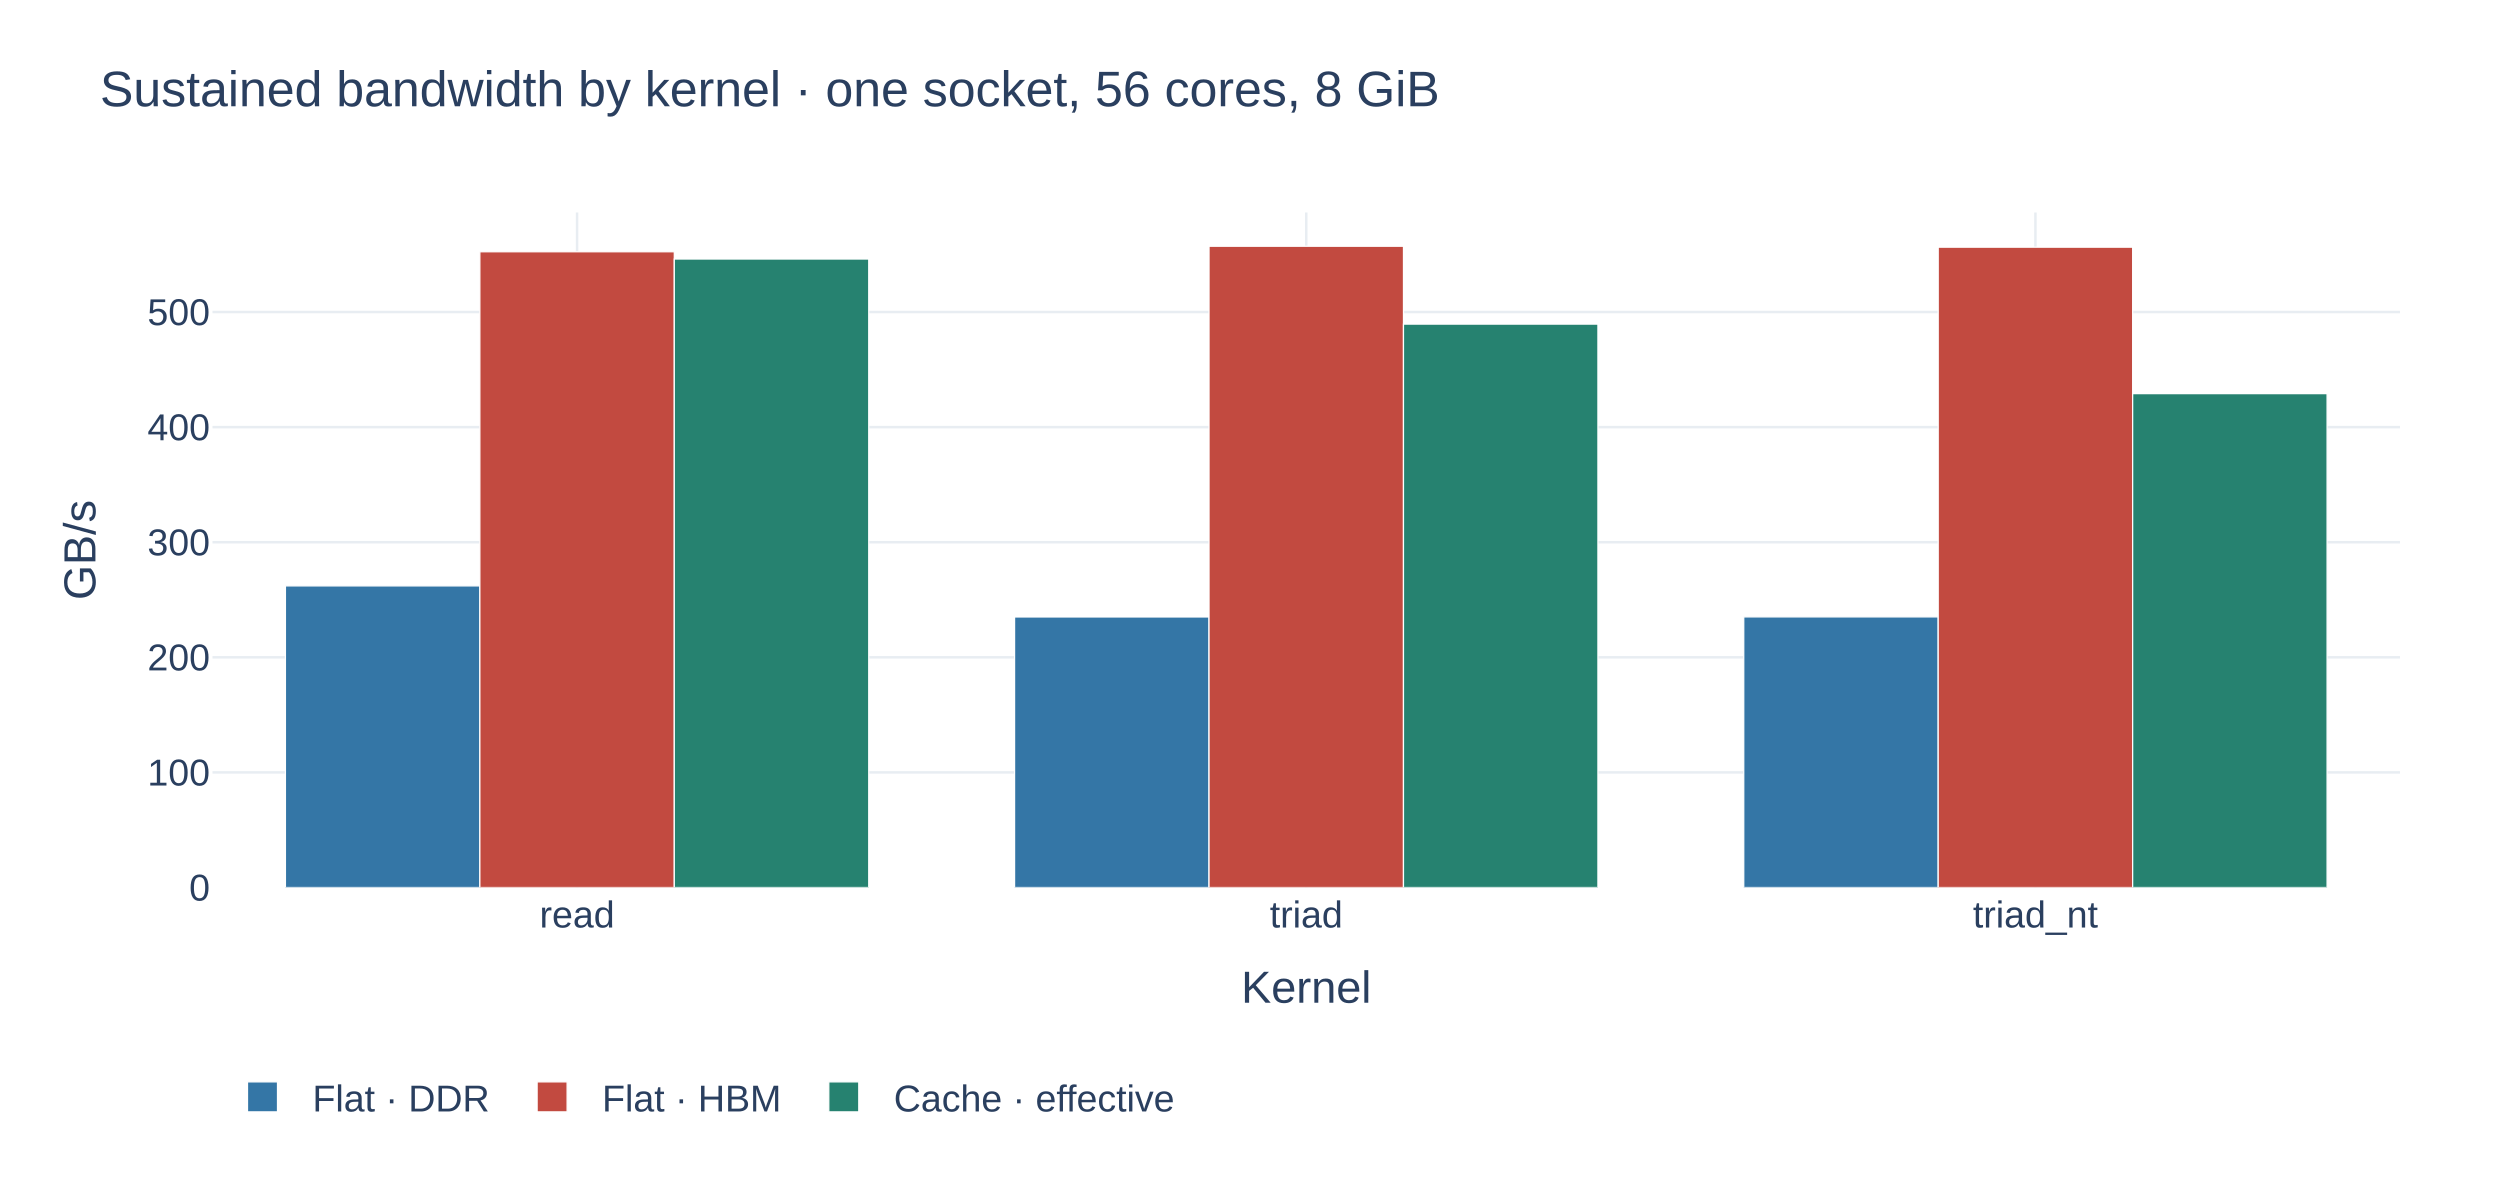
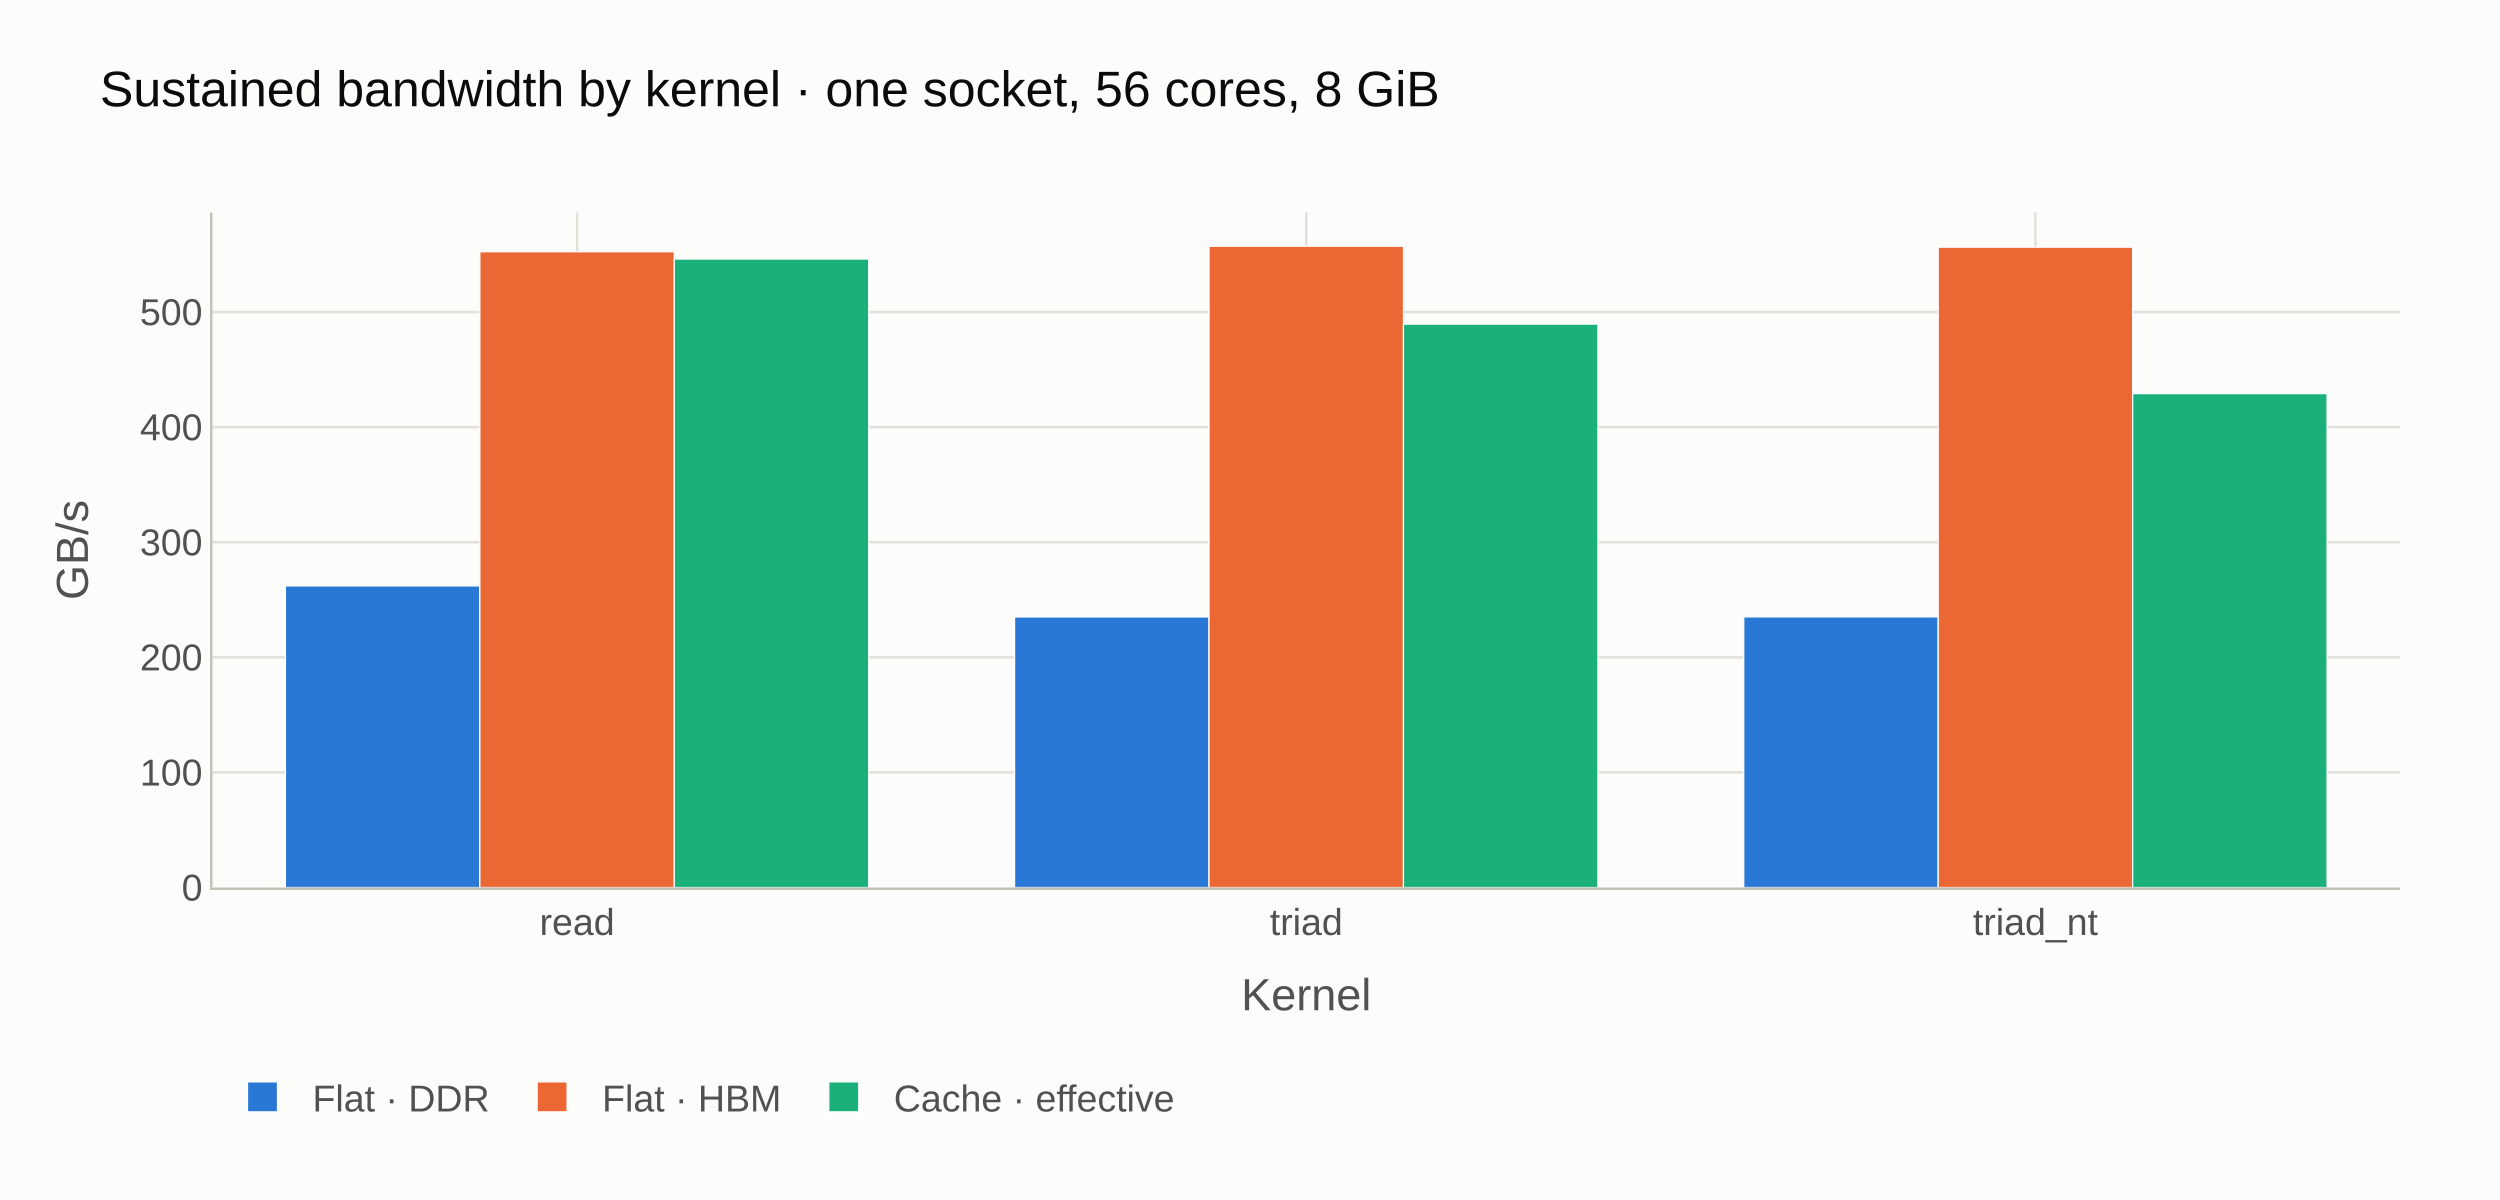
<svg xmlns="http://www.w3.org/2000/svg" class="main-svg" width="1000" height="480" style="" viewBox="0 0 1000 480">
-   <rect x="0" y="0" width="1000" height="480" style="fill: rgb(255, 255, 255); fill-opacity: 1;" />
-   <defs id="defs-bad5bf">
+   <rect x="0" y="0" width="1000" height="480" style="fill: rgb(252, 252, 251); fill-opacity: 1;" />
+   <defs id="defs-c7b25a">
    <g class="clips">
-       <clipPath id="clipbad5bfxyplot" class="plotclip">
+       <clipPath id="clipc7b25axyplot" class="plotclip">
        <rect width="875" height="270" />
      </clipPath>
-       <clipPath class="axesclip" id="clipbad5bfx">
+       <clipPath class="axesclip" id="clipc7b25ax">
        <rect x="85" y="0" width="875" height="480" />
      </clipPath>
-       <clipPath class="axesclip" id="clipbad5bfy">
+       <clipPath class="axesclip" id="clipc7b25ay">
        <rect x="0" y="85" width="1000" height="270" />
      </clipPath>
-       <clipPath class="axesclip" id="clipbad5bfxy">
+       <clipPath class="axesclip" id="clipc7b25axy">
        <rect x="85" y="85" width="875" height="270" />
      </clipPath>
    </g>
    <g class="gradients" />
    <g class="patterns" />
  </defs>
  <g class="bglayer" />
  <g class="layer-below">
    <g class="imagelayer" />
    <g class="shapelayer" />
  </g>
  <g class="cartesianlayer">
    <g class="subplot xy">
      <g class="layer-subplot">
        <g class="shapelayer" />
        <g class="imagelayer" />
      </g>
      <g class="minor-gridlayer">
        <g class="x" />
        <g class="y" />
      </g>
      <g class="gridlayer">
        <g class="x">
-           <path class="xgrid crisp" transform="translate(230.83,0)" d="M0,85v270" style="stroke: rgb(232, 237, 242); stroke-opacity: 1; stroke-width: 1px;" />
-           <path class="xgrid crisp" transform="translate(522.5,0)" d="M0,85v270" style="stroke: rgb(232, 237, 242); stroke-opacity: 1; stroke-width: 1px;" />
-           <path class="xgrid crisp" transform="translate(814.17,0)" d="M0,85v270" style="stroke: rgb(232, 237, 242); stroke-opacity: 1; stroke-width: 1px;" />
+           <path class="xgrid crisp" transform="translate(230.83,0)" d="M0,85v270" style="stroke: rgb(225, 224, 217); stroke-opacity: 1; stroke-width: 1px;" />
+           <path class="xgrid crisp" transform="translate(522.5,0)" d="M0,85v270" style="stroke: rgb(225, 224, 217); stroke-opacity: 1; stroke-width: 1px;" />
+           <path class="xgrid crisp" transform="translate(814.17,0)" d="M0,85v270" style="stroke: rgb(225, 224, 217); stroke-opacity: 1; stroke-width: 1px;" />
        </g>
        <g class="y">
-           <path class="ygrid crisp" transform="translate(0,308.96)" d="M85,0h875" style="stroke: rgb(232, 237, 242); stroke-opacity: 1; stroke-width: 1px;" />
-           <path class="ygrid crisp" transform="translate(0,262.92)" d="M85,0h875" style="stroke: rgb(232, 237, 242); stroke-opacity: 1; stroke-width: 1px;" />
-           <path class="ygrid crisp" transform="translate(0,216.89)" d="M85,0h875" style="stroke: rgb(232, 237, 242); stroke-opacity: 1; stroke-width: 1px;" />
-           <path class="ygrid crisp" transform="translate(0,170.85)" d="M85,0h875" style="stroke: rgb(232, 237, 242); stroke-opacity: 1; stroke-width: 1px;" />
-           <path class="ygrid crisp" transform="translate(0,124.81)" d="M85,0h875" style="stroke: rgb(232, 237, 242); stroke-opacity: 1; stroke-width: 1px;" />
+           <path class="ygrid crisp" transform="translate(0,308.96)" d="M85,0h875" style="stroke: rgb(225, 224, 217); stroke-opacity: 1; stroke-width: 1px;" />
+           <path class="ygrid crisp" transform="translate(0,262.92)" d="M85,0h875" style="stroke: rgb(225, 224, 217); stroke-opacity: 1; stroke-width: 1px;" />
+           <path class="ygrid crisp" transform="translate(0,216.89)" d="M85,0h875" style="stroke: rgb(225, 224, 217); stroke-opacity: 1; stroke-width: 1px;" />
+           <path class="ygrid crisp" transform="translate(0,170.85)" d="M85,0h875" style="stroke: rgb(225, 224, 217); stroke-opacity: 1; stroke-width: 1px;" />
+           <path class="ygrid crisp" transform="translate(0,124.81)" d="M85,0h875" style="stroke: rgb(225, 224, 217); stroke-opacity: 1; stroke-width: 1px;" />
        </g>
      </g>
      <g class="zerolinelayer" />
      <g class="layer-between">
        <g class="shapelayer" />
        <g class="imagelayer" />
      </g>
      <path class="xlines-below" />
      <path class="ylines-below" />
      <g class="overlines-below" />
      <g class="xaxislayer-below" />
      <g class="yaxislayer-below" />
      <g class="overaxes-below" />
      <g class="overplot">
-         <g class="xy" transform="translate(85,85)" clip-path="url(#clipbad5bfxyplot)">
+         <g class="xy" transform="translate(85,85)" clip-path="url(#clipc7b25axyplot)">
          <g class="barlayer mlayer">
            <g class="trace bars" style="opacity: 1;">
              <g class="points">
                <g class="point">
-                   <path d="M29.17,270V149.36H106.94V270Z" style="vector-effect: none; opacity: 1; stroke-width: 0.5px; fill: rgb(52, 118, 166); fill-opacity: 1; stroke: rgb(255, 255, 255); stroke-opacity: 1;" />
-                 </g>
-                 <g class="point">
-                   <path d="M320.83,270V161.8H398.61V270Z" style="vector-effect: none; opacity: 1; stroke-width: 0.5px; fill: rgb(52, 118, 166); fill-opacity: 1; stroke: rgb(255, 255, 255); stroke-opacity: 1;" />
-                 </g>
-                 <g class="point">
-                   <path d="M612.5,270V161.75H690.28V270Z" style="vector-effect: none; opacity: 1; stroke-width: 0.5px; fill: rgb(52, 118, 166); fill-opacity: 1; stroke: rgb(255, 255, 255); stroke-opacity: 1;" />
+                   <path d="M29.17,270V149.36H106.94V270Z" style="vector-effect: none; opacity: 1; stroke-width: 0.5px; fill: rgb(42, 120, 214); fill-opacity: 1; stroke: rgb(255, 255, 255); stroke-opacity: 1;" />
+                 </g>
+                 <g class="point">
+                   <path d="M320.83,270V161.8H398.61V270Z" style="vector-effect: none; opacity: 1; stroke-width: 0.5px; fill: rgb(42, 120, 214); fill-opacity: 1; stroke: rgb(255, 255, 255); stroke-opacity: 1;" />
+                 </g>
+                 <g class="point">
+                   <path d="M612.5,270V161.75H690.28V270Z" style="vector-effect: none; opacity: 1; stroke-width: 0.5px; fill: rgb(42, 120, 214); fill-opacity: 1; stroke: rgb(255, 255, 255); stroke-opacity: 1;" />
                </g>
              </g>
            </g>
            <g class="trace bars" style="opacity: 1;">
              <g class="points">
                <g class="point">
-                   <path d="M106.94,270V15.7H184.72V270Z" style="vector-effect: none; opacity: 1; stroke-width: 0.5px; fill: rgb(194, 74, 64); fill-opacity: 1; stroke: rgb(255, 255, 255); stroke-opacity: 1;" />
-                 </g>
-                 <g class="point">
-                   <path d="M398.61,270V13.5H476.39V270Z" style="vector-effect: none; opacity: 1; stroke-width: 0.5px; fill: rgb(194, 74, 64); fill-opacity: 1; stroke: rgb(255, 255, 255); stroke-opacity: 1;" />
-                 </g>
-                 <g class="point">
-                   <path d="M690.28,270V13.88H768.06V270Z" style="vector-effect: none; opacity: 1; stroke-width: 0.5px; fill: rgb(194, 74, 64); fill-opacity: 1; stroke: rgb(255, 255, 255); stroke-opacity: 1;" />
+                   <path d="M106.94,270V15.7H184.72V270Z" style="vector-effect: none; opacity: 1; stroke-width: 0.5px; fill: rgb(235, 104, 52); fill-opacity: 1; stroke: rgb(255, 255, 255); stroke-opacity: 1;" />
+                 </g>
+                 <g class="point">
+                   <path d="M398.61,270V13.5H476.39V270Z" style="vector-effect: none; opacity: 1; stroke-width: 0.5px; fill: rgb(235, 104, 52); fill-opacity: 1; stroke: rgb(255, 255, 255); stroke-opacity: 1;" />
+                 </g>
+                 <g class="point">
+                   <path d="M690.28,270V13.88H768.06V270Z" style="vector-effect: none; opacity: 1; stroke-width: 0.5px; fill: rgb(235, 104, 52); fill-opacity: 1; stroke: rgb(255, 255, 255); stroke-opacity: 1;" />
                </g>
              </g>
            </g>
            <g class="trace bars" style="opacity: 1;">
              <g class="points">
                <g class="point">
-                   <path d="M184.72,270V18.61H262.5V270Z" style="vector-effect: none; opacity: 1; stroke-width: 0.5px; fill: rgb(38, 130, 112); fill-opacity: 1; stroke: rgb(255, 255, 255); stroke-opacity: 1;" />
-                 </g>
-                 <g class="point">
-                   <path d="M476.39,270V44.65H554.17V270Z" style="vector-effect: none; opacity: 1; stroke-width: 0.5px; fill: rgb(38, 130, 112); fill-opacity: 1; stroke: rgb(255, 255, 255); stroke-opacity: 1;" />
-                 </g>
-                 <g class="point">
-                   <path d="M768.06,270V72.45H845.83V270Z" style="vector-effect: none; opacity: 1; stroke-width: 0.5px; fill: rgb(38, 130, 112); fill-opacity: 1; stroke: rgb(255, 255, 255); stroke-opacity: 1;" />
+                   <path d="M184.72,270V18.61H262.5V270Z" style="vector-effect: none; opacity: 1; stroke-width: 0.5px; fill: rgb(27, 175, 122); fill-opacity: 1; stroke: rgb(255, 255, 255); stroke-opacity: 1;" />
+                 </g>
+                 <g class="point">
+                   <path d="M476.39,270V44.65H554.17V270Z" style="vector-effect: none; opacity: 1; stroke-width: 0.5px; fill: rgb(27, 175, 122); fill-opacity: 1; stroke: rgb(255, 255, 255); stroke-opacity: 1;" />
+                 </g>
+                 <g class="point">
+                   <path d="M768.06,270V72.45H845.83V270Z" style="vector-effect: none; opacity: 1; stroke-width: 0.5px; fill: rgb(27, 175, 122); fill-opacity: 1; stroke: rgb(255, 255, 255); stroke-opacity: 1;" />
                </g>
              </g>
            </g>
          </g>
        </g>
      </g>
      <g class="zerolinelayer-above" />
-       <path class="xlines-above crisp" d="M0,0" style="fill: none;" />
-       <path class="ylines-above crisp" d="M0,0" style="fill: none;" />
+       <path class="xlines-above crisp" d="M84,355.5H960" style="fill: none; stroke-width: 1px; stroke: rgb(195, 194, 183); stroke-opacity: 1;" />
+       <path class="ylines-above crisp" d="M84.5,85V355" style="fill: none; stroke-width: 1px; stroke: rgb(195, 194, 183); stroke-opacity: 1;" />
      <g class="overlines-above" />
      <g class="xaxislayer-above">
        <g class="xtick">
-           <text text-anchor="middle" x="0" y="371" transform="translate(230.83,0)" style="font-family: Arial; font-size: 15px; fill: rgb(42, 63, 95); fill-opacity: 1; white-space: pre;">read</text>
+           <text text-anchor="middle" x="0" y="374" transform="translate(230.83,0)" style="font-family: Arial; font-size: 15px; fill: rgb(82, 81, 78); fill-opacity: 1; white-space: pre;">read</text>
        </g>
        <g class="xtick">
-           <text text-anchor="middle" x="0" y="371" transform="translate(522.5,0)" style="font-family: Arial; font-size: 15px; fill: rgb(42, 63, 95); fill-opacity: 1; white-space: pre;">triad</text>
+           <text text-anchor="middle" x="0" y="374" transform="translate(522.5,0)" style="font-family: Arial; font-size: 15px; fill: rgb(82, 81, 78); fill-opacity: 1; white-space: pre;">triad</text>
        </g>
        <g class="xtick">
-           <text text-anchor="middle" x="0" y="371" transform="translate(814.17,0)" style="font-family: Arial; font-size: 15px; fill: rgb(42, 63, 95); fill-opacity: 1; white-space: pre;">triad_nt</text>
+           <text text-anchor="middle" x="0" y="374" transform="translate(814.17,0)" style="font-family: Arial; font-size: 15px; fill: rgb(82, 81, 78); fill-opacity: 1; white-space: pre;">triad_nt</text>
        </g>
      </g>
      <g class="yaxislayer-above">
        <g class="ytick">
-           <text text-anchor="end" x="84" y="5.25" transform="translate(0,355)" style="font-family: Arial; font-size: 15px; fill: rgb(42, 63, 95); fill-opacity: 1; white-space: pre;">0</text>
-         </g>
-         <g class="ytick">
-           <text text-anchor="end" x="84" y="5.25" style="font-family: Arial; font-size: 15px; fill: rgb(42, 63, 95); fill-opacity: 1; white-space: pre;" transform="translate(0,308.96)">100</text>
-         </g>
-         <g class="ytick">
-           <text text-anchor="end" x="84" y="5.25" style="font-family: Arial; font-size: 15px; fill: rgb(42, 63, 95); fill-opacity: 1; white-space: pre;" transform="translate(0,262.92)">200</text>
-         </g>
-         <g class="ytick">
-           <text text-anchor="end" x="84" y="5.25" style="font-family: Arial; font-size: 15px; fill: rgb(42, 63, 95); fill-opacity: 1; white-space: pre;" transform="translate(0,216.89)">300</text>
-         </g>
-         <g class="ytick">
-           <text text-anchor="end" x="84" y="5.25" style="font-family: Arial; font-size: 15px; fill: rgb(42, 63, 95); fill-opacity: 1; white-space: pre;" transform="translate(0,170.85)">400</text>
-         </g>
-         <g class="ytick">
-           <text text-anchor="end" x="84" y="5.25" style="font-family: Arial; font-size: 15px; fill: rgb(42, 63, 95); fill-opacity: 1; white-space: pre;" transform="translate(0,124.81)">500</text>
+           <text text-anchor="end" x="81" y="5.25" transform="translate(0,355)" style="font-family: Arial; font-size: 15px; fill: rgb(82, 81, 78); fill-opacity: 1; white-space: pre;">0</text>
+         </g>
+         <g class="ytick">
+           <text text-anchor="end" x="81" y="5.25" style="font-family: Arial; font-size: 15px; fill: rgb(82, 81, 78); fill-opacity: 1; white-space: pre;" transform="translate(0,308.96)">100</text>
+         </g>
+         <g class="ytick">
+           <text text-anchor="end" x="81" y="5.25" style="font-family: Arial; font-size: 15px; fill: rgb(82, 81, 78); fill-opacity: 1; white-space: pre;" transform="translate(0,262.92)">200</text>
+         </g>
+         <g class="ytick">
+           <text text-anchor="end" x="81" y="5.25" style="font-family: Arial; font-size: 15px; fill: rgb(82, 81, 78); fill-opacity: 1; white-space: pre;" transform="translate(0,216.89)">300</text>
+         </g>
+         <g class="ytick">
+           <text text-anchor="end" x="81" y="5.25" style="font-family: Arial; font-size: 15px; fill: rgb(82, 81, 78); fill-opacity: 1; white-space: pre;" transform="translate(0,170.85)">400</text>
+         </g>
+         <g class="ytick">
+           <text text-anchor="end" x="81" y="5.25" style="font-family: Arial; font-size: 15px; fill: rgb(82, 81, 78); fill-opacity: 1; white-space: pre;" transform="translate(0,124.81)">500</text>
        </g>
      </g>
      <g class="overaxes-above" />
    </g>
  </g>
  <g class="polarlayer" />
  <g class="smithlayer" />
  <g class="ternarylayer" />
  <g class="geolayer" />
  <g class="funnelarealayer" />
  <g class="pielayer" />
  <g class="iciclelayer" />
  <g class="treemaplayer" />
  <g class="sunburstlayer" />
  <g class="glimages" />
-   <defs id="topdefs-bad5bf">
+   <defs id="topdefs-c7b25a">
    <g class="clips" />
-     <clipPath id="legendbad5bf">
+     <clipPath id="legendc7b25a">
      <rect width="390" height="33" x="0" y="0" />
    </clipPath>
  </defs>
  <g class="layer-above">
    <g class="imagelayer" />
    <g class="shapelayer" />
  </g>
  <g class="infolayer">
    <g class="legend" pointer-events="all" transform="translate(85,422.5)">
-       <rect class="bg" shape-rendering="crispEdges" style="stroke: rgb(68, 68, 68); stroke-opacity: 1; fill: rgb(255, 255, 255); fill-opacity: 1; stroke-width: 0px;" width="390" height="33" x="0" y="0" />
-       <g class="scrollbox" transform="" clip-path="url(#legendbad5bf)">
+       <rect class="bg" shape-rendering="crispEdges" style="stroke: rgb(68, 68, 68); stroke-opacity: 1; fill: rgb(252, 252, 251); fill-opacity: 1; stroke-width: 0px;" width="390" height="33" x="0" y="0" />
+       <g class="scrollbox" transform="" clip-path="url(#legendc7b25a)">
        <g class="groups">
          <g class="traces" transform="translate(0,16.25)" style="opacity: 1;">
-             <text class="legendtext" text-anchor="start" x="40" y="5.85" style="font-family: Arial; font-size: 15px; fill: rgb(42, 63, 95); fill-opacity: 1; white-space: pre;">Flat · DDR</text>
+             <text class="legendtext" text-anchor="start" x="40" y="5.85" style="font-family: Arial; font-size: 15px; fill: rgb(82, 81, 78); fill-opacity: 1; white-space: pre;">Flat · DDR</text>
            <g class="layers" style="opacity: 1;">
              <g class="legendfill" />
              <g class="legendlines" />
              <g class="legendsymbols">
                <g class="legendpoints">
-                   <path class="legendundefined" d="M6,6H-6V-6H6Z" transform="translate(20,0)" style="stroke-width: 0.5px; fill: rgb(52, 118, 166); fill-opacity: 1; stroke: rgb(255, 255, 255); stroke-opacity: 1;" />
+                   <path class="legendundefined" d="M6,6H-6V-6H6Z" transform="translate(20,0)" style="stroke-width: 0.5px; fill: rgb(42, 120, 214); fill-opacity: 1; stroke: rgb(255, 255, 255); stroke-opacity: 1;" />
                </g>
              </g>
            </g>
            <rect class="legendtoggle" x="0" y="-11.25" width="113.344" height="22.5" style="fill: rgb(0, 0, 0); fill-opacity: 0;" />
          </g>
          <g class="traces" transform="translate(115.8438,16.25)" style="opacity: 1;">
-             <text class="legendtext" text-anchor="start" x="40" y="5.85" style="font-family: Arial; font-size: 15px; fill: rgb(42, 63, 95); fill-opacity: 1; white-space: pre;">Flat · HBM</text>
+             <text class="legendtext" text-anchor="start" x="40" y="5.85" style="font-family: Arial; font-size: 15px; fill: rgb(82, 81, 78); fill-opacity: 1; white-space: pre;">Flat · HBM</text>
            <g class="layers" style="opacity: 1;">
              <g class="legendfill" />
              <g class="legendlines" />
              <g class="legendsymbols">
                <g class="legendpoints">
-                   <path class="legendundefined" d="M6,6H-6V-6H6Z" transform="translate(20,0)" style="stroke-width: 0.5px; fill: rgb(194, 74, 64); fill-opacity: 1; stroke: rgb(255, 255, 255); stroke-opacity: 1;" />
+                   <path class="legendundefined" d="M6,6H-6V-6H6Z" transform="translate(20,0)" style="stroke-width: 0.5px; fill: rgb(235, 104, 52); fill-opacity: 1; stroke: rgb(255, 255, 255); stroke-opacity: 1;" />
                </g>
              </g>
            </g>
            <rect class="legendtoggle" x="0" y="-11.25" width="114.172" height="22.5" style="fill: rgb(0, 0, 0); fill-opacity: 0;" />
          </g>
          <g class="traces" transform="translate(232.5156,16.25)" style="opacity: 1;">
-             <text class="legendtext" text-anchor="start" x="40" y="5.85" style="font-family: Arial; font-size: 15px; fill: rgb(42, 63, 95); fill-opacity: 1; white-space: pre;">Cache · effective</text>
+             <text class="legendtext" text-anchor="start" x="40" y="5.85" style="font-family: Arial; font-size: 15px; fill: rgb(82, 81, 78); fill-opacity: 1; white-space: pre;">Cache · effective</text>
            <g class="layers" style="opacity: 1;">
              <g class="legendfill" />
              <g class="legendlines" />
              <g class="legendsymbols">
                <g class="legendpoints">
-                   <path class="legendundefined" d="M6,6H-6V-6H6Z" transform="translate(20,0)" style="stroke-width: 0.5px; fill: rgb(38, 130, 112); fill-opacity: 1; stroke: rgb(255, 255, 255); stroke-opacity: 1;" />
+                   <path class="legendundefined" d="M6,6H-6V-6H6Z" transform="translate(20,0)" style="stroke-width: 0.5px; fill: rgb(27, 175, 122); fill-opacity: 1; stroke: rgb(255, 255, 255); stroke-opacity: 1;" />
                </g>
              </g>
            </g>
            <rect class="legendtoggle" x="0" y="-11.25" width="154.781" height="22.5" style="fill: rgb(0, 0, 0); fill-opacity: 0;" />
          </g>
        </g>
      </g>
      <rect class="scrollbar" rx="20" ry="3" width="0" height="0" style="fill: rgb(128, 139, 164); fill-opacity: 1;" x="0" y="0" />
    </g>
    <g class="g-gtitle">
-       <text class="gtitle" x="40" y="42.5" text-anchor="start" dy="0em" style="opacity: 1; font-family: Arial; font-size: 20px; fill: rgb(42, 63, 95); fill-opacity: 1; white-space: pre;">Sustained bandwidth by kernel · one socket, 56 cores, 8 GiB</text>
+       <text class="gtitle" x="40" y="42.5" text-anchor="start" dy="0em" style="opacity: 1; font-family: Arial; font-size: 20px; fill: rgb(11, 11, 11); fill-opacity: 1; white-space: pre;">Sustained bandwidth by kernel · one socket, 56 cores, 8 GiB</text>
    </g>
    <g class="g-xtitle">
-       <text class="xtitle" x="522.5" y="401.1" text-anchor="middle" style="opacity: 1; font-family: Arial; font-size: 18px; fill: rgb(42, 63, 95); fill-opacity: 1; white-space: pre;">Kernel</text>
+       <text class="xtitle" x="522.5" y="404.1" text-anchor="middle" style="opacity: 1; font-family: Arial; font-size: 18px; fill: rgb(82, 81, 78); fill-opacity: 1; white-space: pre;">Kernel</text>
    </g>
    <g class="g-ytitle">
-       <text class="ytitle" transform="rotate(-90,38.16875,220)" x="38.169" y="220" text-anchor="middle" style="opacity: 1; font-family: Arial; font-size: 18px; fill: rgb(42, 63, 95); fill-opacity: 1; white-space: pre;">GB/s</text>
+       <text class="ytitle" transform="rotate(-90,35.16875,220)" x="35.169" y="220" text-anchor="middle" style="opacity: 1; font-family: Arial; font-size: 18px; fill: rgb(82, 81, 78); fill-opacity: 1; white-space: pre;">GB/s</text>
    </g>
  </g>
</svg>
